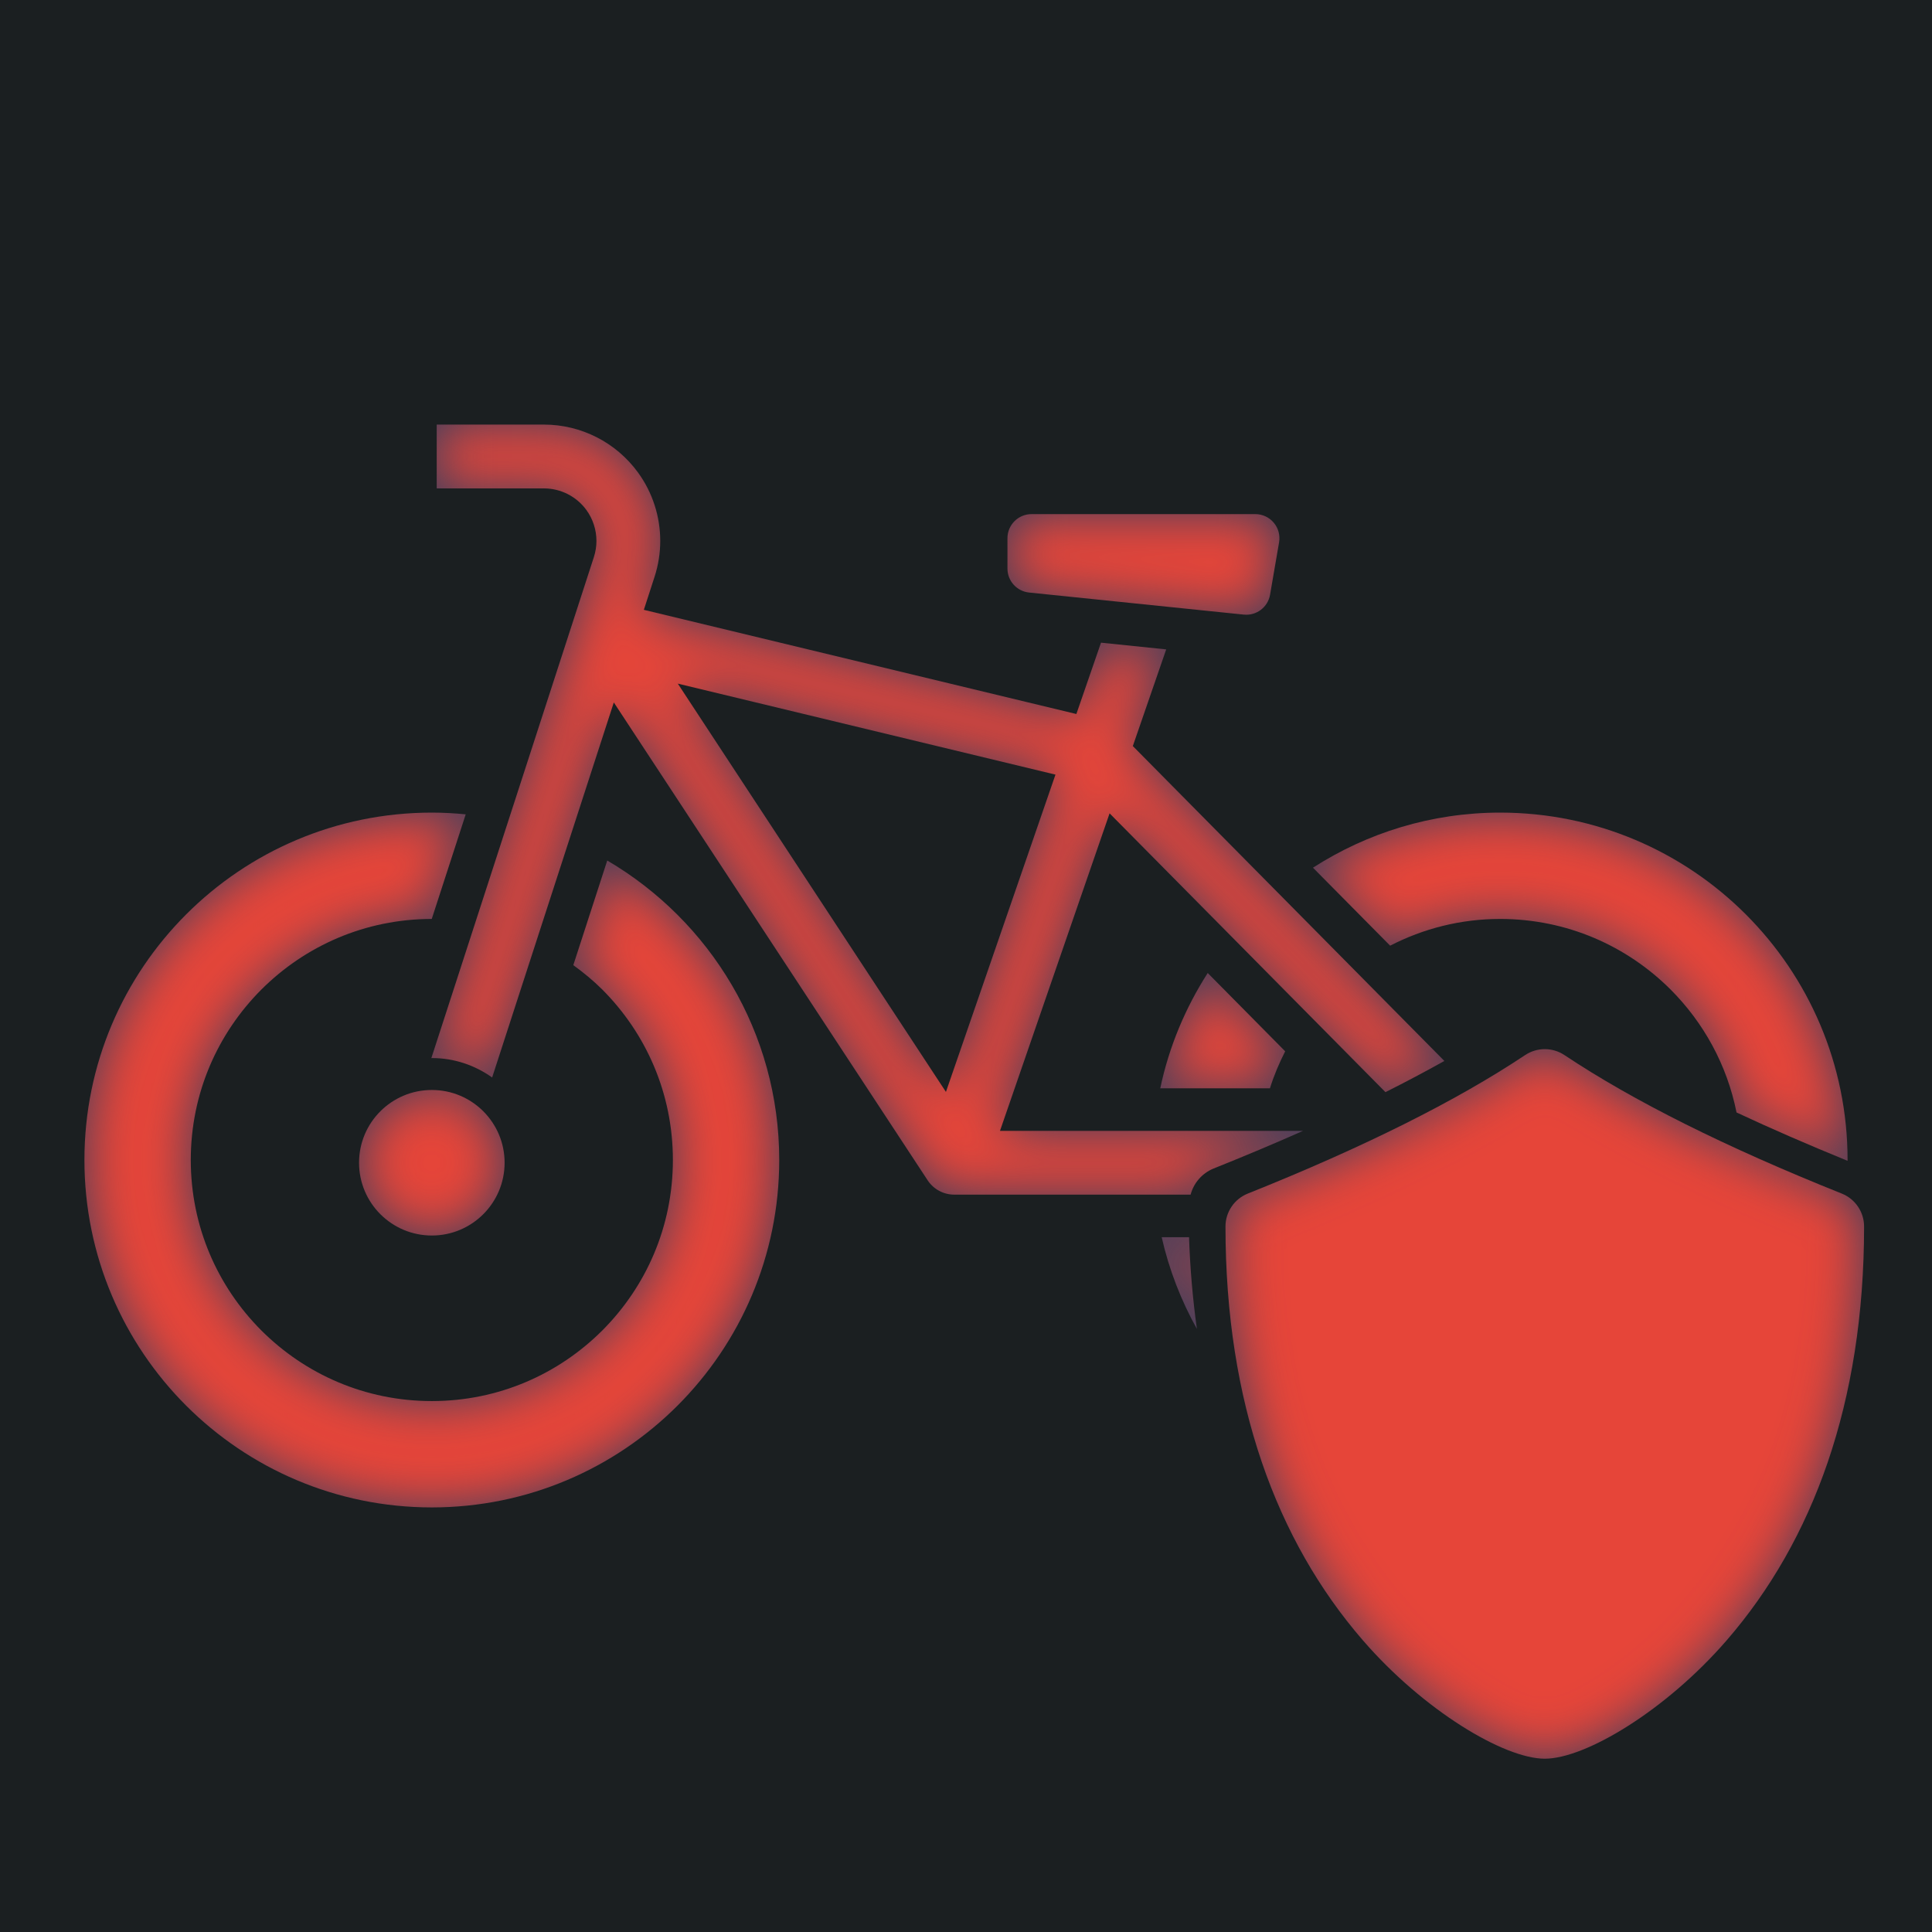
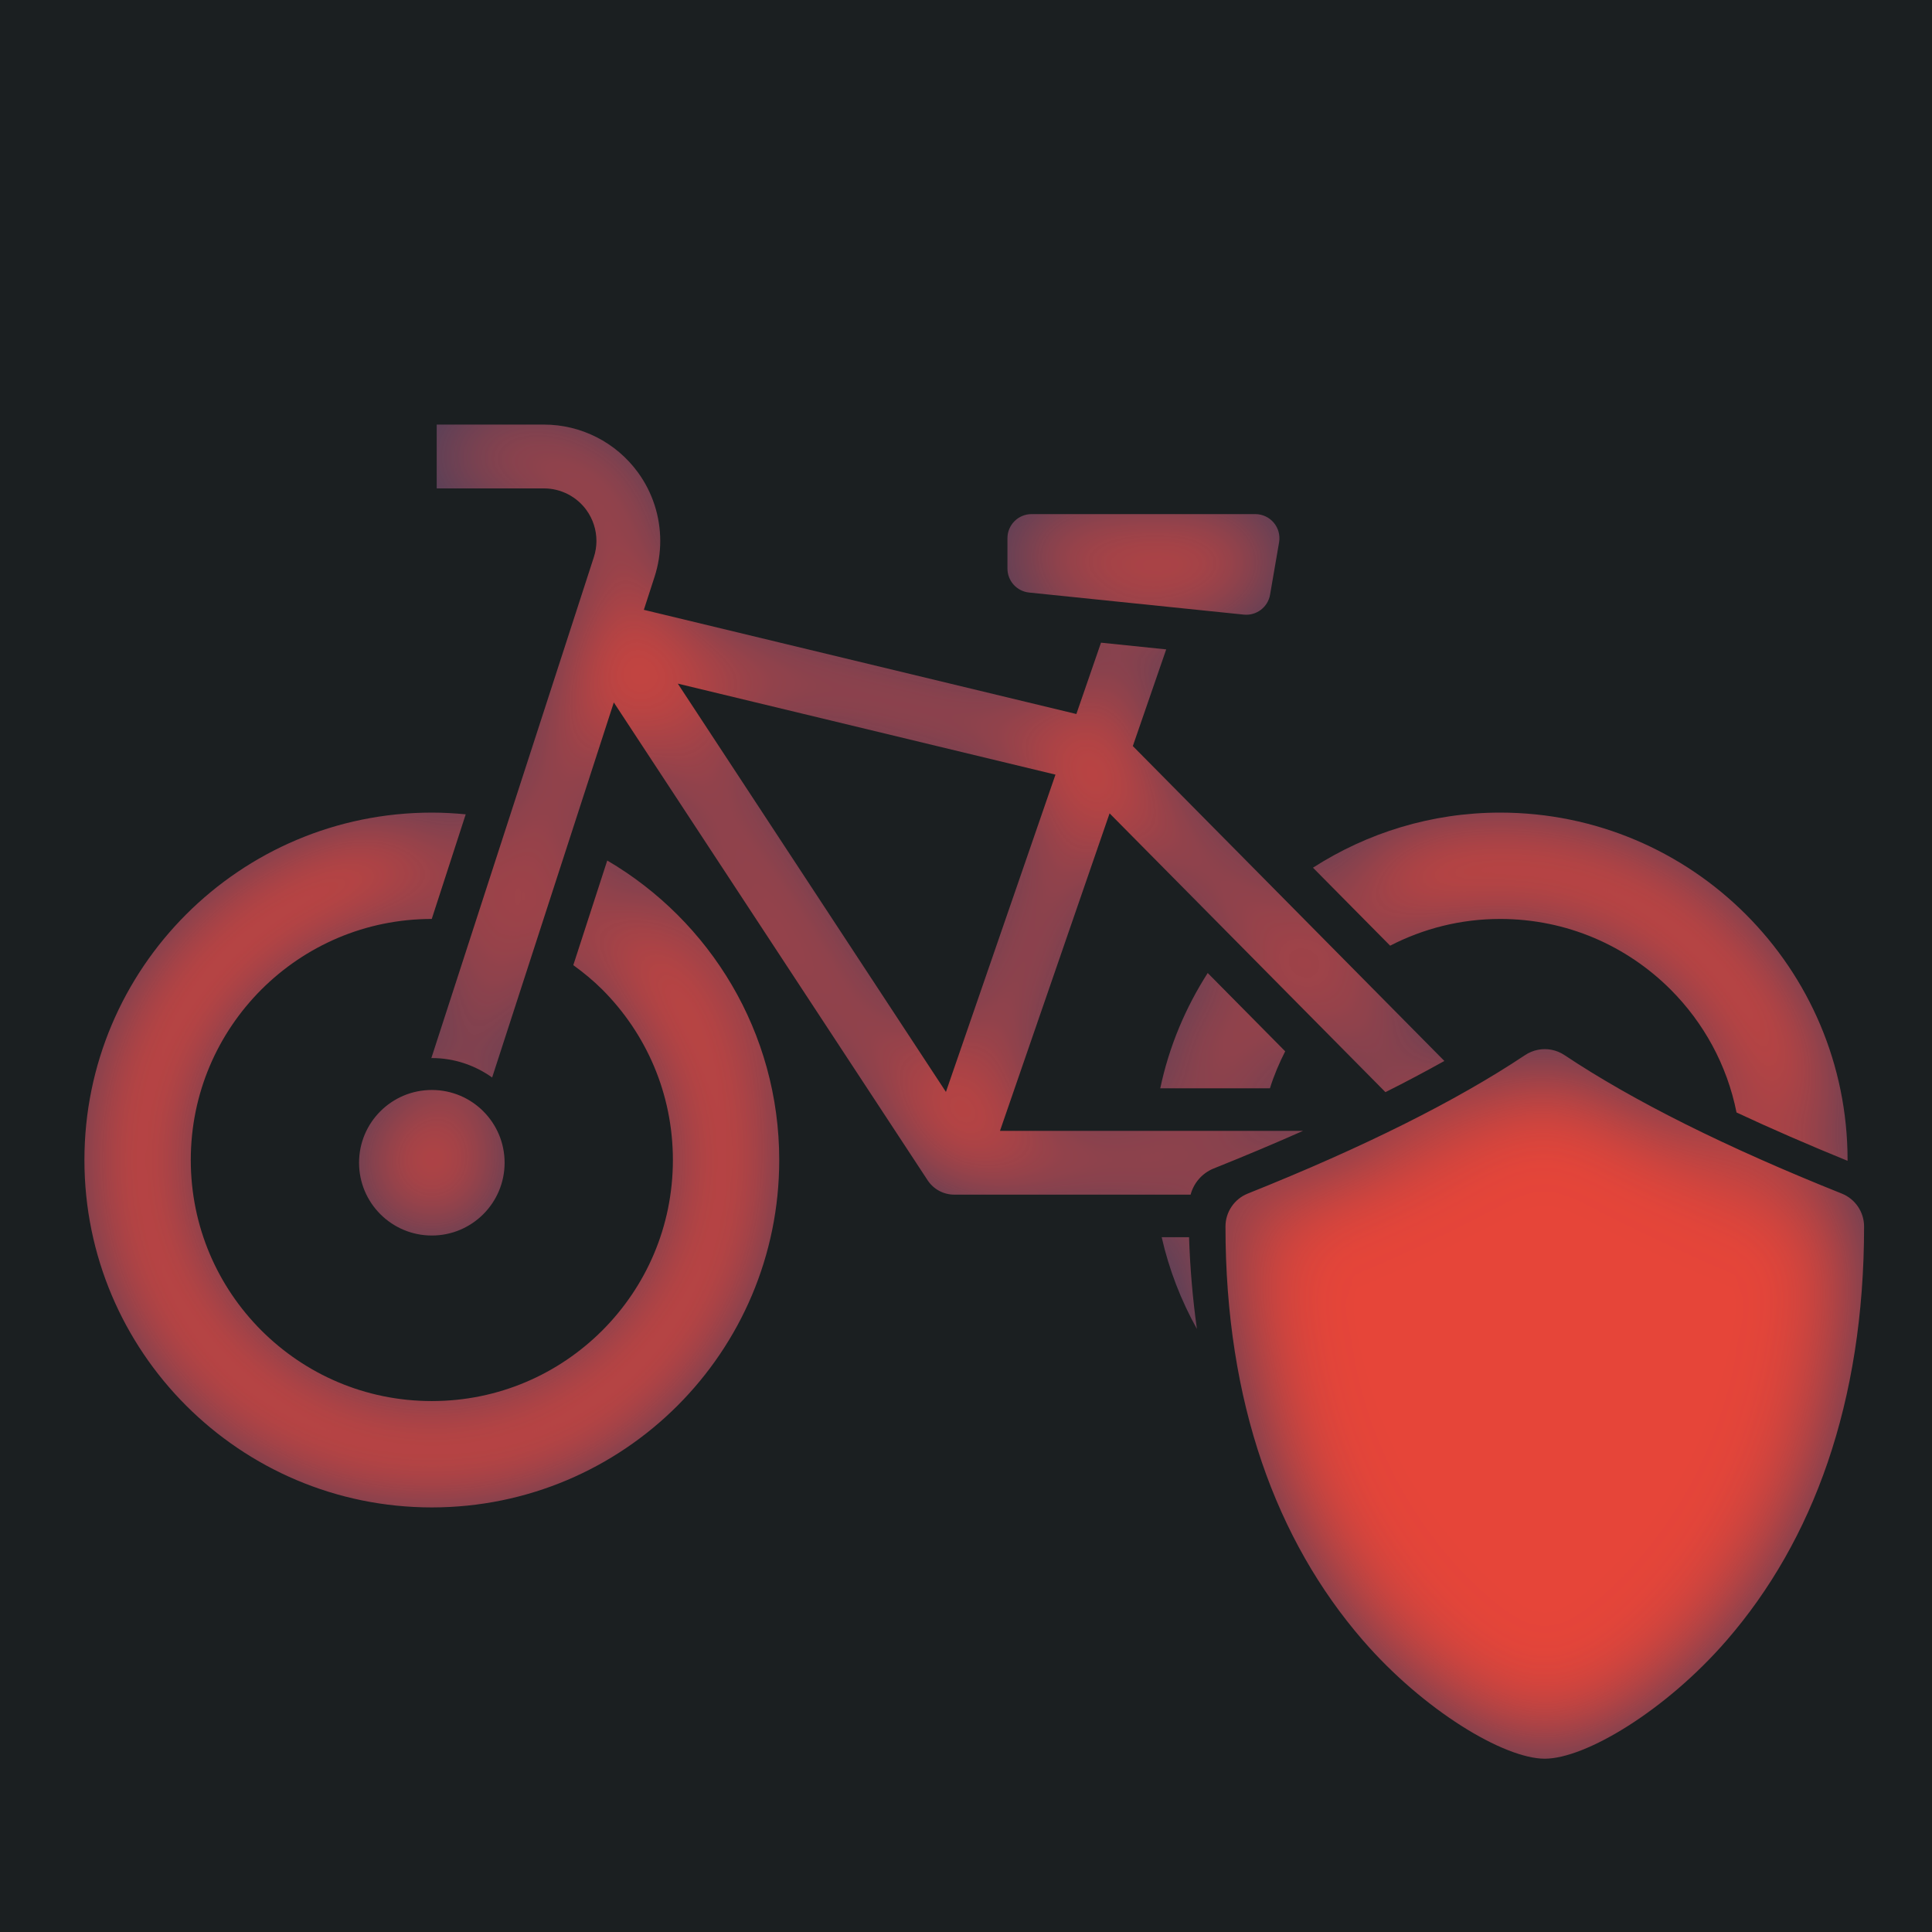
<svg xmlns="http://www.w3.org/2000/svg" viewBox="0 0 512 512" style="height: 512px; width: 512px;" version="1.1" id="svg21" xml:space="preserve">
-   <defs id="defs13">
-     <filter id="shadow-1" height="1.217" width="1.152" x="-0.076" y="-0.108">
-       <feFlood flood-color="rgba(58, 63, 94, 1)" result="flood" id="feFlood2" />
-       <feComposite in="flood" in2="SourceGraphic" operator="out" result="composite" id="feComposite4" />
-       <feGaussianBlur in="composite" stdDeviation="15" result="blur" id="feGaussianBlur6" />
-       <feOffset dx="0" dy="0" result="offset" id="feOffset8" />
-       <feComposite in2="SourceGraphic" in="offset" operator="atop" id="feComposite10" />
+   <defs id="defs1">
+     <filter style="color-interpolation-filters:sRGB;" id="filter3" x="-0.07" y="-0.114" width="1.141" height="1.229">
+       <feFlood result="flood" in="SourceGraphic" flood-opacity="1" flood-color="rgb(58,63,94)" id="feFlood2" />
+       <feGaussianBlur result="blur" in="SourceGraphic" stdDeviation="15" id="feGaussianBlur2" />
+       <feOffset result="offset" in="blur" dx="0" dy="0" id="feOffset2" />
+       <feComposite result="comp1" operator="out" in="flood" in2="offset" id="feComposite2" />
+       <feComposite result="comp2" operator="atop" in="comp1" in2="SourceGraphic" id="feComposite3" />
    </filter>
-     <filter id="shadow-1-5" height="1.154" width="1.184" x="-0.092" y="-0.077">
-       <feFlood flood-color="rgba(58, 63, 94, 1)" result="flood" id="feFlood2-3" />
-       <feComposite in="flood" in2="SourceGraphic" operator="out" result="composite" id="feComposite4-5" />
-       <feGaussianBlur in="composite" stdDeviation="15" result="blur" id="feGaussianBlur6-6" />
-       <feOffset dx="0" dy="0" result="offset" id="feOffset8-2" />
-       <feComposite in2="SourceGraphic" in="offset" operator="atop" id="feComposite10-9" />
+     <filter style="color-interpolation-filters:sRGB;" id="filter18" x="-0.4" y="-0.36" width="1.8" height="1.72">
+       <feFlood result="flood" in="SourceGraphic" flood-opacity="1" flood-color="rgb(58,63,94)" id="feFlood17" />
+       <feGaussianBlur result="blur" in="SourceGraphic" stdDeviation="3" id="feGaussianBlur17" />
+       <feOffset result="offset" in="blur" dx="0" dy="0" id="feOffset17" />
+       <feComposite result="comp1" operator="out" in="flood" in2="offset" id="feComposite17" />
+       <feComposite result="comp2" operator="atop" in="comp1" in2="SourceGraphic" id="feComposite18" />
    </filter>
-     <filter style="color-interpolation-filters:sRGB;" id="filter1251" x="-0.06" y="-0.06" width="1.12" height="1.12">
-       <feFlood flood-opacity="1" flood-color="rgb(58,63,94)" result="flood" id="feFlood1241" />
-       <feComposite in="flood" in2="SourceGraphic" operator="out" result="composite1" id="feComposite1243" />
-       <feGaussianBlur in="composite1" stdDeviation="0.8" result="blur" id="feGaussianBlur1245" />
-       <feOffset dx="0" dy="0" result="offset" id="feOffset1247" />
-       <feComposite in="offset" in2="SourceGraphic" operator="atop" result="composite2" id="feComposite1249" />
-     </filter>
-     <filter style="color-interpolation-filters:sRGB;" id="filter1501" x="-0.064" y="-0.076" width="1.129" height="1.151">
-       <feFlood flood-opacity="1" flood-color="rgb(58,63,94)" result="flood" id="feFlood1491" />
-       <feComposite in="flood" in2="SourceGraphic" operator="out" result="composite1" id="feComposite1493" />
-       <feGaussianBlur in="composite1" stdDeviation="11.491" result="blur" id="feGaussianBlur1495" />
-       <feOffset dx="0" dy="0" result="offset" id="feOffset1497" />
-       <feComposite in="offset" in2="SourceGraphic" operator="atop" result="composite2" id="feComposite1499" />
-     </filter>
-     <filter style="color-interpolation-filters:sRGB;" id="filter1235" x="-0.893" y="-1.088" width="2.787" height="3.175">
-       <feFlood flood-opacity="1" flood-color="rgb(58,63,94)" result="flood" id="feFlood1225" />
-       <feComposite in="flood" in2="SourceGraphic" operator="out" result="composite1" id="feComposite1227" />
-       <feGaussianBlur in="composite1" stdDeviation="10.424" result="blur" id="feGaussianBlur1229" />
-       <feOffset dx="0" dy="0" result="offset" id="feOffset1231" />
-       <feComposite in="offset" in2="SourceGraphic" operator="atop" result="composite2" id="feComposite1233" />
-     </filter>
-     <filter style="color-interpolation-filters:sRGB;" id="filter1805" x="-0.035" y="-0.047" width="1.07" height="1.094">
-       <feFlood flood-opacity="1" flood-color="rgb(58,63,94)" result="flood" id="feFlood1795" />
-       <feComposite in="flood" in2="SourceGraphic" operator="out" result="composite1" id="feComposite1797" />
-       <feGaussianBlur in="composite1" stdDeviation="6.902" result="blur" id="feGaussianBlur1799" />
-       <feOffset dx="0" dy="0" result="offset" id="feOffset1801" />
-       <feComposite in="offset" in2="SourceGraphic" operator="atop" result="composite2" id="feComposite1803" />
+     <filter style="color-interpolation-filters:sRGB;" id="filter20" x="-0.07" y="-0.093" width="1.139" height="1.186">
+       <feFlood result="flood" in="SourceGraphic" flood-opacity="1" flood-color="rgb(58,63,94)" id="feFlood18" />
+       <feGaussianBlur result="blur" in="SourceGraphic" stdDeviation="15" id="feGaussianBlur18" />
+       <feOffset result="offset" in="blur" dx="0" dy="0" id="feOffset18" />
+       <feComposite result="comp1" operator="out" in="flood" in2="offset" id="feComposite19" />
+       <feComposite result="comp2" operator="atop" in="comp1" in2="SourceGraphic" id="feComposite20" />
    </filter>
  </defs>
  <path d="M0 0h512v512H0z" fill="#1b1f21" fill-opacity="1" id="path15" />
-   <style type="text/css" id="style361">
- 	.st0{fill:#000000;}
- </style>
-   <g id="g1793" style="filter:url(#filter1805)">
-     <g id="g630" style="fill:#e64539;fill-opacity:1">
-       <g id="g377" transform="matrix(0.9126026,0,0,0.9126026,22.37374,22.37328)" style="fill:#e64539;fill-opacity:1">
-         <path class="st0" d="m 274.326,147.552 62.35,6.409 c 3.662,0.374 6.994,-2.15 7.621,-5.775 l 2.62,-15.214 c 0.35,-2.036 -0.214,-4.126 -1.546,-5.701 -1.328,-1.582 -3.291,-2.497 -5.354,-2.497 H 275.04 c -3.869,0 -7.003,3.138 -7.003,7.003 v 8.806 c 0,3.598 2.713,6.602 6.289,6.969 z" id="path363" style="fill:#e64539;fill-opacity:1" />
-         <path class="st0" d="m 411.116,334.266 c 11.673,0 21.136,-9.46 21.136,-21.136 0,-11.683 -9.463,-21.13 -21.136,-21.13 -11.67,0 -21.133,9.447 -21.133,21.13 10e-4,11.676 9.464,21.136 21.133,21.136 z" id="path365" style="fill:#e64539;fill-opacity:1" />
-         <path class="st0" d="m 100.884,334.266 c 11.67,0 21.133,-9.46 21.133,-21.136 0,-11.683 -9.463,-21.13 -21.133,-21.13 -11.673,0 -21.136,9.447 -21.136,21.13 0,11.676 9.463,21.136 21.136,21.136 z" id="path367" style="fill:#e64539;fill-opacity:1" />
-         <path class="st0" d="m 151.822,225.368 -9.857,30.382 c 2.974,2.163 5.815,4.493 8.418,7.09 12.692,12.718 20.492,30.116 20.502,49.496 -0.01,19.38 -7.811,36.791 -20.502,49.502 -12.717,12.691 -30.118,20.495 -49.499,20.502 C 81.504,382.333 64.103,374.529 51.385,361.838 38.695,349.127 30.89,331.716 30.883,312.336 30.89,292.955 38.694,275.558 51.385,262.84 64.096,250.156 81.49,242.352 100.861,242.338 l 9.861,-30.382 c -3.238,-0.314 -6.519,-0.501 -9.838,-0.501 C 45.16,211.468 0.01,256.618 0,312.336 c 0.01,55.73 45.16,100.873 100.884,100.887 55.725,-0.014 100.874,-45.156 100.881,-100.887 -0.004,-37.113 -20.095,-69.451 -49.943,-86.968 z" id="path369" style="fill:#e64539;fill-opacity:1" />
-         <path class="st0" d="m 344.263,291.513 c 1.158,-3.732 2.684,-7.304 4.426,-10.742 l -22.498,-22.738 c -6.466,10.094 -11.235,21.363 -13.779,33.48 z" id="path371" style="fill:#e64539;fill-opacity:1" />
-         <path id="path373" style="fill:#e64539;fill-opacity:1" class="st0" d="M 411.115 211.455 C 391.077 211.462 372.451 217.377 356.755 227.451 L 379.167 250.1 C 388.741 245.167 399.562 242.338 411.115 242.338 C 430.495 242.345 447.895 250.147 460.613 262.838 C 470.205 272.45 477 284.738 479.753 298.532 C 489.724 303.203 500.514 307.885 511.994 312.572 C 511.995 312.493 512.001 312.415 512.001 312.336 C 511.991 256.618 466.84 211.469 411.115 211.455 z M 312.822 334.752 C 314.97 344.211 318.458 353.155 323.052 361.397 C 321.863 352.854 321.076 343.988 320.77 334.752 L 312.822 334.752 z " />
-         <path id="path375" style="fill:#e64539;fill-opacity:1" class="st0" d="M 102.299 98.777 L 102.299 117.311 L 133.432 117.311 C 138.308 117.311 142.898 119.646 145.766 123.586 C 147.682 126.222 148.681 129.367 148.681 132.558 C 148.681 134.134 148.436 135.715 147.936 137.257 L 100.739 282.755 C 100.79 282.748 100.835 282.733 100.885 282.733 C 107.418 282.733 113.439 284.85 118.398 288.375 L 153.728 179.464 L 244.852 318.217 C 246.571 320.834 249.467 322.395 252.595 322.395 L 321.224 322.395 A 11.337 11.337 0 0 1 327.749 314.87 C 336.927 311.198 345.634 307.531 353.885 303.87 L 265.87 303.87 L 297.697 211.673 L 377.801 292.632 C 383.852 289.608 389.503 286.592 394.916 283.579 L 304.445 192.134 L 314.138 164.061 L 295.204 162.111 L 288.051 182.826 L 162.451 152.572 L 165.561 142.978 C 166.669 139.566 167.211 136.049 167.211 132.558 C 167.211 125.508 165.005 118.531 160.752 112.69 C 154.396 103.957 144.244 98.777 133.432 98.777 L 102.299 98.777 z M 172.311 174.002 L 281.98 200.425 L 250.172 292.567 L 172.311 174.002 z " />
-       </g>
-     </g>
-     <path d="M 12,22 C 10.852,22 8.582,20.638 6.87,18.66 4.44,15.854 3,11.967 3,7 A 1,1 0 0 1 3.629,6.071 c 3.274,-1.31 5.88,-2.613 7.816,-3.903 a 1,1 0 0 1 1.11,0 c 1.935,1.29 4.543,2.594 7.816,3.903 A 1,1 0 0 1 21,7 c 0,4.968 -1.44,8.855 -3.87,11.66 C 15.419,20.637 13.149,22 12,22 Z" fill="#000000" id="path571" style="fill:#e64539;fill-opacity:1" transform="matrix(9.402122,0,0,9.402122,296.5581,259.2285)" />
-   </g>
+   <path id="path363" style="height:512px;width:512px;display:inline;fill:#e64539;fill-opacity:1;filter:url(#filter20)" class="st0" d="M 102.299 98.777 L 102.299 117.311 L 133.432 117.311 C 138.308 117.311 142.898 119.646 145.766 123.586 C 147.682 126.222 148.681 129.367 148.681 132.558 C 148.681 134.134 148.436 135.715 147.936 137.257 L 100.739 282.755 C 100.79 282.748 100.835 282.733 100.885 282.733 C 107.418 282.733 113.439 284.85 118.398 288.375 L 153.728 179.464 L 244.852 318.217 C 246.571 320.834 249.467 322.395 252.595 322.395 L 321.224 322.395 A 11.337 11.337 0 0 1 327.749 314.87 C 336.927 311.198 345.634 307.531 353.885 303.87 L 265.87 303.87 L 297.697 211.673 L 377.801 292.632 C 383.852 289.608 389.503 286.592 394.916 283.579 L 304.445 192.134 L 314.138 164.061 L 295.204 162.111 L 288.051 182.826 L 162.451 152.572 L 165.561 142.978 C 166.669 139.566 167.211 136.049 167.211 132.558 C 167.211 125.508 165.005 118.531 160.752 112.69 C 154.396 103.957 144.244 98.777 133.432 98.777 L 102.299 98.777 z M 275.039 124.774 C 271.17 124.774 268.036 127.911 268.036 131.776 L 268.036 140.583 C 268.036 144.181 270.75 147.185 274.326 147.552 L 336.676 153.961 C 340.338 154.335 343.67 151.81 344.297 148.185 L 346.917 132.973 C 347.267 130.937 346.703 128.846 345.371 127.271 C 344.043 125.689 342.08 124.774 340.017 124.774 L 275.039 124.774 z M 172.311 174.002 L 281.98 200.425 L 250.172 292.567 L 172.311 174.002 z M 100.885 211.455 C 45.161 211.468 0.009 256.618 -0.001 312.336 C 0.009 368.066 45.161 413.21 100.885 413.224 C 156.61 413.21 201.759 368.067 201.766 312.336 C 201.762 275.223 181.671 242.885 151.823 225.368 L 141.965 255.75 C 144.939 257.913 147.78 260.243 150.383 262.84 C 163.075 275.558 170.875 292.956 170.885 312.336 C 170.875 331.716 163.074 349.127 150.383 361.838 C 137.666 374.529 120.266 382.332 100.885 382.339 C 81.505 382.332 64.103 374.529 51.385 361.838 C 38.695 349.127 30.891 331.716 30.884 312.336 C 30.891 292.955 38.694 275.558 51.385 262.84 C 64.096 250.156 81.49 242.352 100.861 242.338 L 110.721 211.956 C 107.483 211.642 104.204 211.455 100.885 211.455 z M 411.115 211.455 C 391.077 211.462 372.451 217.377 356.755 227.451 L 379.167 250.1 C 388.741 245.167 399.562 242.338 411.115 242.338 C 430.495 242.345 447.895 250.147 460.613 262.838 C 470.205 272.45 477 284.738 479.753 298.532 C 489.724 303.203 500.514 307.885 511.994 312.572 C 511.995 312.493 512.001 312.415 512.001 312.336 C 511.991 256.618 466.84 211.469 411.115 211.455 z M 326.191 258.034 C 319.725 268.128 314.957 279.395 312.413 291.512 L 344.263 291.512 C 345.421 287.78 346.947 284.209 348.689 280.771 L 326.191 258.034 z M 422.064 280.339 A 10.303 10.303 0 0 0 418.355 281.873 C 398.41 295.163 371.56 308.588 337.829 322.085 A 10.303 10.303 0 0 0 331.349 331.656 C 331.349 382.828 346.185 422.874 371.22 451.783 C 388.858 472.162 412.245 486.193 424.072 486.193 C 435.909 486.193 459.298 472.151 476.925 451.783 C 501.961 422.885 516.795 382.839 516.795 331.656 A 10.303 10.303 0 0 0 510.314 322.085 C 476.594 308.599 449.726 295.163 429.79 281.873 A 10.303 10.303 0 0 0 422.064 280.339 z M 100.885 292 C 89.212 292 79.748 301.447 79.748 313.13 C 79.748 324.806 89.212 334.267 100.885 334.267 C 112.555 334.267 122.017 324.806 122.017 313.13 C 122.017 301.447 112.555 292 100.885 292 z M 312.822 334.752 C 314.97 344.211 318.458 353.155 323.052 361.397 C 321.863 352.854 321.076 343.988 320.77 334.752 L 312.822 334.752 z " transform="matrix(0.9126026,0,0,0.9126026,22.37374,22.37328)" />
</svg>
